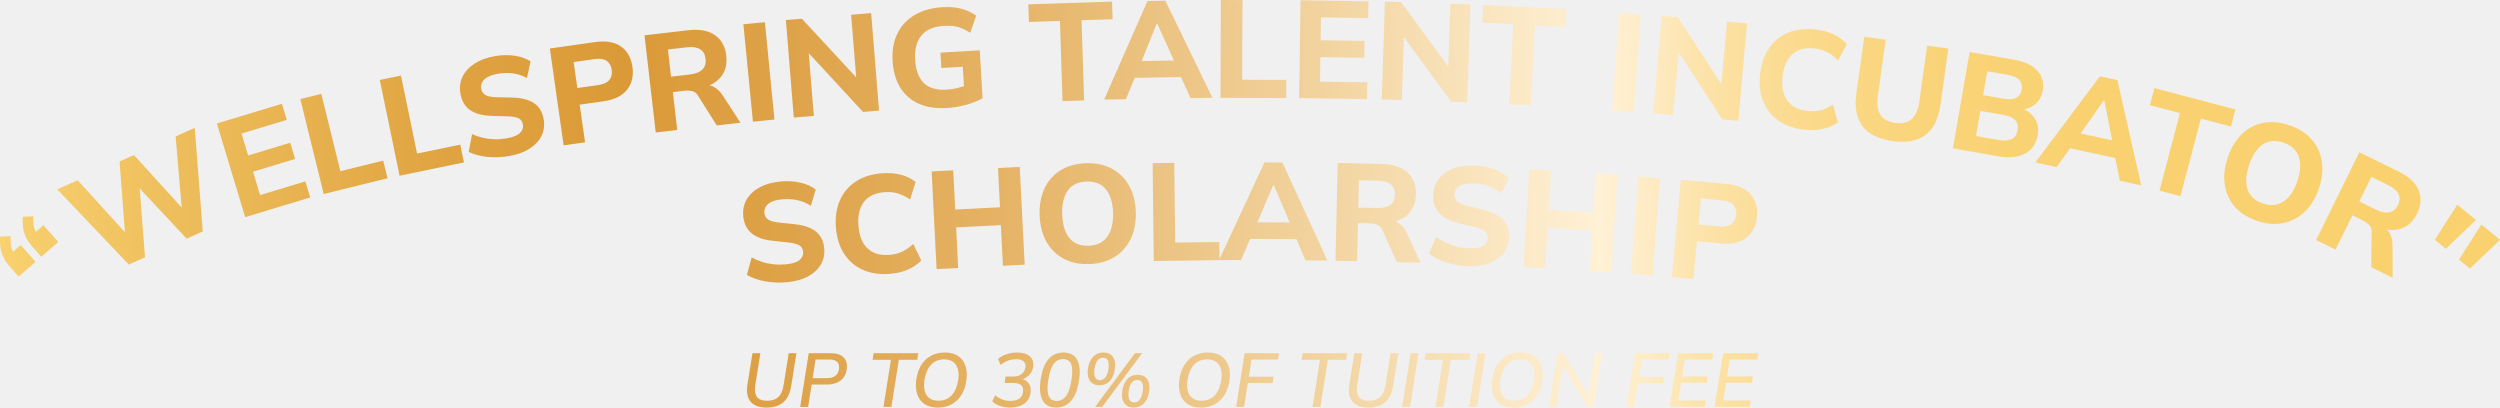
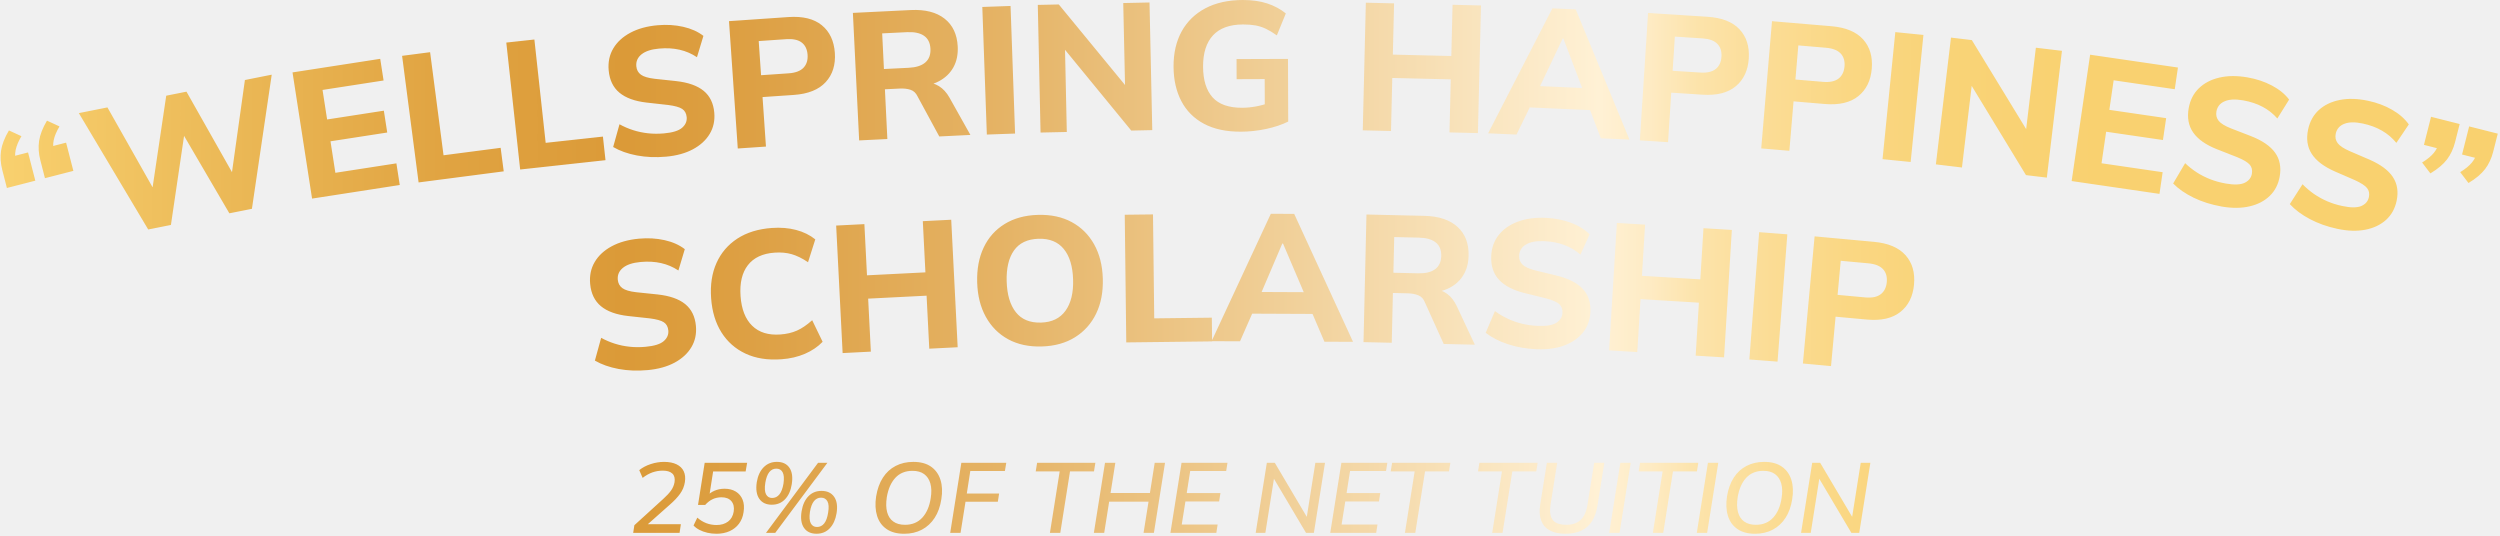
- <svg xmlns="http://www.w3.org/2000/svg" width="1055" height="172" viewBox="0 0 1055 172" fill="none">
-   <g clip-path="url(#clip0_530_531)">
-     <path d="M7.862 116.749L3.887 112.21C2.424 110.536 1.371 108.745 0.736 106.837C0.102 104.929 -0.127 102.596 0.059 99.843L4.506 99.682C4.38 101.61 4.497 103.225 4.853 104.519C5.209 105.817 5.852 106.993 6.774 108.047L3.809 107.769L8.784 103.406L14.992 110.497L7.862 116.749ZM17.416 108.374L13.441 103.835C11.973 102.161 10.925 100.37 10.29 98.462C9.656 96.554 9.427 94.221 9.613 91.464L14.06 91.303C13.934 93.23 14.051 94.846 14.407 96.139C14.763 97.437 15.406 98.613 16.333 99.668L13.368 99.389L18.342 95.026L24.551 102.118L17.421 108.369L17.416 108.374ZM54.354 111.629L24.161 79.912L32.764 76.066L55.32 100.873L53.023 101.903L50.448 68.155L56.539 65.431L79.095 90.239L76.959 91.195L74.121 57.569L82.187 53.963L85.562 97.681L78.778 100.717L57.568 78.062L58.797 77.51L61.197 108.574L54.359 111.634L54.354 111.629ZM103.465 91.634L91.517 52.118L118.964 43.806L121.018 50.59L101.914 56.373L104.709 65.622L122.466 60.244L124.534 67.081L106.777 72.459L109.762 82.323L128.865 76.539L130.918 83.323L103.47 91.634H103.465ZM136.609 81.888L126.724 41.801L135.585 39.609L143.632 72.245L161.701 67.784L163.54 75.231L136.609 81.883V81.888ZM168.617 74.168L160.268 33.733L169.207 31.884L176.006 64.807L194.231 61.039L195.782 68.55L168.617 74.168ZM215.002 65.827C211.735 66.393 208.608 66.52 205.624 66.203C202.639 65.885 200.025 65.192 197.781 64.114L199.215 56.613C200.674 57.272 202.19 57.784 203.756 58.145C205.321 58.506 206.94 58.711 208.613 58.76C210.286 58.809 212.003 58.677 213.773 58.374C216.543 57.896 218.436 57.13 219.465 56.081C220.489 55.031 220.889 53.85 220.664 52.542C220.459 51.352 219.903 50.502 219.006 50.005C218.109 49.507 216.582 49.204 214.427 49.107L207.384 48.902C203.522 48.78 200.508 47.955 198.342 46.427C196.177 44.9 194.831 42.596 194.294 39.522C193.841 36.906 194.143 34.519 195.192 32.352C196.245 30.19 197.933 28.35 200.269 26.837C202.6 25.324 205.458 24.275 208.842 23.689C211.725 23.192 214.485 23.128 217.124 23.504C219.762 23.88 222.02 24.675 223.893 25.895L222.376 32.933C220.581 31.937 218.655 31.288 216.607 30.991C214.553 30.693 212.339 30.751 209.954 31.161C207.457 31.596 205.619 32.367 204.448 33.484C203.273 34.602 202.819 35.925 203.088 37.467C203.288 38.623 203.853 39.482 204.785 40.053C205.716 40.624 207.233 40.947 209.345 41.015L216.265 41.181C220.206 41.293 223.254 42.089 225.41 43.577C227.57 45.066 228.906 47.311 229.423 50.312C229.862 52.85 229.56 55.183 228.526 57.301C227.487 59.424 225.819 61.225 223.522 62.713C221.225 64.202 218.387 65.236 215.002 65.822V65.827ZM237.856 61.347L232.033 20.473L251.092 17.755C255.686 17.101 259.334 17.716 262.026 19.595C264.718 21.479 266.337 24.353 266.888 28.218C267.435 32.045 266.679 35.261 264.625 37.857C262.572 40.459 259.246 42.084 254.652 42.743L244.63 44.172L246.893 60.058L237.856 61.347ZM243.63 37.154L252.496 35.891C254.662 35.583 256.203 34.87 257.13 33.753C258.056 32.635 258.393 31.205 258.144 29.468C257.895 27.73 257.173 26.462 255.979 25.666C254.779 24.87 253.101 24.627 250.941 24.934L242.074 26.198L243.635 37.154H243.63ZM276.72 55.91L271.98 14.895L290.586 12.743C295.199 12.211 298.891 12.894 301.661 14.793C304.431 16.691 306.046 19.6 306.499 23.519C306.797 26.081 306.48 28.345 305.548 30.322C304.617 32.298 303.154 33.899 301.154 35.134C299.155 36.369 296.682 37.154 293.736 37.496L294.287 36.135L296.672 35.861C298.34 35.671 299.871 35.944 301.276 36.686C302.676 37.428 303.905 38.604 304.953 40.21L312.474 51.781L302.476 52.938L294.614 40.463C294.019 39.395 293.205 38.731 292.176 38.477C291.147 38.223 289.991 38.17 288.713 38.316L283.948 38.867L285.796 54.865L276.725 55.915L276.72 55.91ZM283.192 32.347L291.156 31.425C293.522 31.152 295.268 30.459 296.394 29.346C297.521 28.233 297.979 26.725 297.755 24.827C297.535 22.928 296.75 21.571 295.399 20.766C294.048 19.961 292.19 19.692 289.83 19.966L281.866 20.888L283.187 32.347H283.192ZM317.736 51.347L313.707 10.254L322.793 9.361L326.822 50.454L317.736 51.347ZM334.981 49.609L331.64 8.458L338.405 7.906L363.053 34.519L361.478 34.646L359.171 6.218L367.627 5.529L370.968 46.681L364.204 47.233L339.614 20.615L341.131 20.493L343.438 48.921L334.981 49.609ZM399.528 45.568C394.817 45.846 390.803 45.212 387.487 43.67C384.17 42.128 381.6 39.814 379.781 36.735C377.957 33.655 376.923 29.99 376.669 25.744C376.411 21.381 377.074 17.545 378.659 14.246C380.244 10.947 382.658 8.321 385.906 6.369C389.155 4.417 393.115 3.304 397.787 3.026C400.786 2.85 403.449 3.075 405.77 3.699C408.092 4.324 410.155 5.29 411.95 6.593L409.443 13.841C408.145 13.016 406.931 12.377 405.809 11.913C404.688 11.449 403.537 11.147 402.357 11C401.176 10.854 399.825 10.825 398.309 10.918C394.022 11.171 390.871 12.518 388.847 14.968C386.823 17.413 385.941 20.839 386.199 25.246C386.458 29.614 387.662 32.865 389.823 35.007C391.978 37.15 395.221 38.092 399.547 37.838C400.986 37.755 402.459 37.53 403.961 37.164C405.463 36.803 406.941 36.305 408.389 35.671L406.96 39.278L406.307 28.17L397.25 28.702L396.87 22.211L413.461 21.235L414.651 41.464C412.647 42.601 410.306 43.528 407.633 44.255C404.961 44.978 402.259 45.422 399.533 45.583L399.528 45.568ZM448.395 42.674L447.298 8.843L434.193 9.268L433.95 1.835L469.279 0.688L469.522 8.121L456.418 8.546L457.515 42.377L448.39 42.674H448.395ZM465.952 42.025L484.231 0.429L491.781 0.303L511.655 41.269L502.408 41.42L497.243 30.024L500.852 32.484L476.336 32.889L479.92 30.312L475.136 41.874L465.948 42.025H465.952ZM488.138 9.971L480.886 28.014L479.267 25.812L497.697 25.51L496.39 27.755L488.367 9.966H488.133L488.138 9.971ZM515.049 41.288L515.2 0L524.33 0.034L524.208 33.65L542.819 33.719L542.789 41.391L515.049 41.288ZM548.218 41.391L548.837 0.107L577.509 0.537L577.401 7.623L557.445 7.325L557.298 16.989L575.851 17.267L575.743 24.412L557.191 24.134L557.035 34.441L576.992 34.739L576.884 41.825L548.213 41.396L548.218 41.391ZM583.093 41.947L584.439 0.683L591.223 0.903L612.696 30.141L611.116 30.088L612.048 1.581L620.529 1.859L619.183 43.123L612.399 42.904L590.984 13.67L592.505 13.719L591.574 42.225L583.093 41.947ZM636.871 43.987L638.608 10.181L625.518 9.507L625.898 2.079L661.198 3.895L660.817 11.322L647.728 10.649L645.991 44.456L636.871 43.987ZM680.311 46.583L683.305 5.403L692.411 6.066L689.416 47.247L680.311 46.583ZM697.605 47.799L701.267 6.672L708.032 7.277L727.827 37.677L726.252 37.535L728.783 9.126L737.235 9.878L733.572 51.005L726.808 50.4L707.071 20.005L708.588 20.141L706.056 48.55L697.605 47.799ZM761.41 54.739C757.031 54.241 753.368 52.943 750.427 50.839C747.486 48.736 745.35 46.008 744.024 42.655C742.697 39.302 742.278 35.471 742.766 31.166C743.253 26.862 744.521 23.231 746.565 20.283C748.608 17.33 751.3 15.163 754.636 13.773C757.972 12.382 761.834 11.938 766.214 12.435C769.043 12.757 771.579 13.445 773.812 14.505C776.046 15.564 777.894 16.945 779.353 18.638L775.69 25.471C774.066 23.87 772.481 22.689 770.94 21.923C769.399 21.157 767.619 20.664 765.6 20.434C761.761 20 758.694 20.8 756.402 22.835C754.109 24.875 752.724 28.009 752.242 32.235C751.764 36.466 752.407 39.839 754.187 42.357C755.963 44.875 758.772 46.354 762.605 46.788C764.619 47.018 766.468 46.93 768.141 46.535C769.813 46.134 771.623 45.339 773.564 44.143L775.602 51.625C773.807 52.913 771.701 53.836 769.282 54.382C766.863 54.934 764.239 55.046 761.41 54.724V54.739ZM798.675 59.526C792.686 58.682 788.434 56.564 785.917 53.172C783.401 49.78 782.557 45.149 783.386 39.273L786.736 15.495L795.778 16.774L792.418 40.61C791.955 43.894 792.306 46.491 793.476 48.389C794.647 50.288 796.739 51.454 799.753 51.879C802.689 52.294 805.001 51.752 806.688 50.254C808.376 48.755 809.453 46.364 809.917 43.079L813.277 19.243L822.202 20.503L818.851 44.28C818.022 50.156 815.92 54.373 812.545 56.935C809.171 59.497 804.547 60.361 798.675 59.531V59.526ZM824.114 62.606L831.19 21.928L849.928 25.193C854.385 25.969 857.662 27.511 859.755 29.819C861.847 32.128 862.613 34.914 862.042 38.184C861.623 40.605 860.54 42.538 858.804 43.982C857.068 45.427 854.902 46.212 852.303 46.359L852.464 45.437C855.297 46.447 857.365 47.945 858.662 49.936C859.96 51.928 860.369 54.285 859.896 57.018C859.267 60.634 857.497 63.226 854.59 64.802C851.683 66.374 847.982 66.769 843.485 65.988L824.114 62.611V62.606ZM833.868 57.408L843.553 59.097C845.782 59.487 847.567 59.36 848.903 58.721C850.24 58.082 851.074 56.842 851.396 54.992C851.722 53.108 851.361 51.649 850.318 50.615C849.269 49.58 847.63 48.867 845.402 48.482L835.716 46.793L833.868 57.408ZM836.867 40.156L845.402 41.645C847.747 42.054 849.547 41.932 850.81 41.278C852.073 40.629 852.849 39.453 853.146 37.76C853.434 36.105 853.093 34.758 852.127 33.719C851.157 32.679 849.503 31.952 847.157 31.547L838.623 30.058L836.867 40.156ZM858.911 68.555L886.154 32.201L893.533 33.797L903.589 78.208L894.552 76.256L892.109 63.987L895.069 67.203L871.099 62.025L875.176 60.331L867.894 70.502L858.911 68.56V68.555ZM887.788 42.381L876.629 58.301L875.556 55.793L893.577 59.687L891.792 61.576L888.022 42.425L887.792 42.377L887.788 42.381ZM911.334 80.444L919.937 47.706L907.257 44.373L909.149 37.179L943.337 46.173L941.444 53.367L928.764 50.034L920.161 82.772L911.334 80.448V80.444ZM940.093 66.515C941.464 62.445 943.424 59.16 945.98 56.666C948.531 54.168 951.53 52.577 954.973 51.883C958.416 51.191 962.118 51.513 966.073 52.85C970.028 54.187 973.169 56.173 975.49 58.809C977.812 61.449 979.251 64.538 979.807 68.087C980.363 71.635 979.958 75.422 978.597 79.453C977.212 83.557 975.227 86.856 972.637 89.341C970.048 91.825 967.029 93.425 963.581 94.133C960.128 94.846 956.426 94.528 952.471 93.196C948.516 91.859 945.39 89.868 943.093 87.218C940.796 84.568 939.381 81.464 938.85 77.906C938.318 74.348 938.733 70.551 940.093 66.52V66.515ZM949.13 69.57C947.77 73.601 947.545 77.042 948.462 79.882C949.379 82.723 951.535 84.719 954.934 85.871C958.26 86.993 961.177 86.71 963.683 85.022C966.185 83.333 968.121 80.473 969.477 76.442C970.848 72.371 971.052 68.931 970.087 66.11C969.121 63.294 966.956 61.312 963.596 60.18C960.191 59.033 957.275 59.292 954.836 60.961C952.398 62.63 950.496 65.5 949.125 69.57H949.13ZM977.422 101.263L995.671 64.236L1012.47 72.528C1016.63 74.582 1019.36 77.159 1020.66 80.263C1021.96 83.362 1021.74 86.681 1020 90.219C1018.86 92.528 1017.36 94.265 1015.51 95.417C1013.66 96.573 1011.56 97.125 1009.21 97.076C1006.86 97.027 1004.36 96.349 1001.7 95.036L1002.9 94.192L1005.05 95.256C1006.55 95.998 1007.69 97.061 1008.47 98.448C1009.24 99.834 1009.63 101.483 1009.65 103.406L1009.7 117.208L1000.67 112.752L1000.83 98.003C1000.9 96.783 1000.58 95.783 999.856 95.012C999.129 94.241 998.188 93.567 997.032 92.996L992.726 90.873L985.605 105.319L977.417 101.278L977.422 101.263ZM995.628 84.978L1002.82 88.526C1004.95 89.58 1006.79 89.946 1008.35 89.624C1009.9 89.302 1011.1 88.282 1011.94 86.564C1012.78 84.851 1012.86 83.284 1012.17 81.874C1011.47 80.463 1010.05 79.228 1007.92 78.179L1000.73 74.631L995.628 84.978ZM1027.52 101.2L1036.96 86.378L1044.83 92.845L1032.13 104.992L1027.51 101.2H1027.52ZM1037.69 109.565L1047.13 94.743L1055 101.21L1042.3 113.357L1037.69 109.565H1037.69ZM332.221 119.077C328.919 119.384 325.793 119.262 322.842 118.711C319.892 118.159 317.341 117.261 315.185 116.007L317.209 108.643C318.614 109.414 320.082 110.043 321.613 110.531C323.144 111.019 324.744 111.351 326.407 111.527C328.07 111.708 329.792 111.712 331.582 111.546C334.381 111.288 336.332 110.678 337.434 109.711C338.541 108.745 339.034 107.603 338.912 106.281C338.8 105.075 338.317 104.187 337.463 103.621C336.61 103.055 335.108 102.635 332.967 102.362L325.958 101.6C322.115 101.171 319.179 100.112 317.141 98.418C315.102 96.725 313.942 94.323 313.654 91.215C313.41 88.57 313.898 86.212 315.117 84.138C316.336 82.064 318.165 80.366 320.613 79.043C323.057 77.72 325.988 76.9 329.407 76.583C332.318 76.315 335.078 76.471 337.678 77.052C340.277 77.633 342.462 78.609 344.237 79.975L342.17 86.871C340.458 85.734 338.59 84.939 336.571 84.48C334.552 84.021 332.333 83.899 329.928 84.124C327.402 84.358 325.51 84.982 324.256 86.002C322.998 87.022 322.442 88.306 322.584 89.863C322.691 91.029 323.188 91.937 324.066 92.576C324.949 93.221 326.436 93.66 328.538 93.899L335.42 94.616C339.336 95.041 342.316 96.076 344.35 97.73C346.383 99.385 347.539 101.727 347.822 104.763C348.061 107.33 347.578 109.628 346.374 111.659C345.169 113.694 343.364 115.358 340.96 116.661C338.551 117.964 335.639 118.769 332.221 119.087V119.077ZM375.401 115.578C371.002 115.895 367.169 115.29 363.887 113.762C360.609 112.235 358.01 109.946 356.089 106.895C354.167 103.845 353.055 100.156 352.743 95.832C352.431 91.507 353.011 87.711 354.479 84.436C355.947 81.161 358.195 78.535 361.219 76.554C364.248 74.577 367.959 73.43 372.353 73.113C375.192 72.908 377.811 73.123 380.2 73.753C382.595 74.382 384.658 75.402 386.404 76.803L384.058 84.192C382.166 82.918 380.395 82.049 378.737 81.581C377.079 81.112 375.24 80.951 373.217 81.098C369.364 81.376 366.496 82.723 364.618 85.148C362.741 87.574 361.951 90.907 362.253 95.153C362.555 99.399 363.814 102.596 366.018 104.748C368.227 106.9 371.256 107.837 375.109 107.559C377.133 107.413 378.932 106.993 380.503 106.29C382.073 105.587 383.707 104.475 385.399 102.942L388.774 109.921C387.248 111.517 385.341 112.81 383.068 113.796C380.79 114.782 378.23 115.378 375.392 115.578H375.401ZM395.241 113.572L393.154 72.337L402.274 71.874L403.112 88.428L421.991 87.471L421.152 70.917L430.331 70.454L432.418 111.688L423.24 112.152L422.372 95.012L403.493 95.968L404.361 113.108L395.241 113.572ZM438.719 90.732C438.593 86.437 439.29 82.679 440.816 79.448C442.338 76.217 444.596 73.684 447.591 71.835C450.585 69.985 454.16 69.004 458.335 68.882C462.509 68.76 466.143 69.531 469.235 71.195C472.327 72.859 474.751 75.261 476.501 78.394C478.252 81.527 479.189 85.217 479.315 89.472C479.442 93.806 478.725 97.584 477.16 100.814C475.594 104.045 473.322 106.593 470.332 108.457C467.342 110.321 463.763 111.317 459.588 111.439C455.413 111.561 451.79 110.78 448.717 109.096C445.64 107.408 443.24 104.992 441.504 101.839C439.773 98.687 438.841 94.987 438.719 90.732ZM448.254 90.448C448.381 94.704 449.366 98.003 451.209 100.351C453.053 102.698 455.769 103.821 459.359 103.713C462.87 103.611 465.504 102.332 467.264 99.877C469.025 97.423 469.844 94.07 469.717 89.814C469.591 85.524 468.586 82.22 466.704 79.912C464.821 77.603 462.104 76.505 458.554 76.608C454.965 76.715 452.321 77.974 450.614 80.385C448.907 82.801 448.122 86.154 448.249 90.444L448.254 90.448ZM486.894 110.126L486.402 68.843L495.531 68.736L495.931 102.352L514.542 102.127L514.635 109.799L486.894 110.131V110.126ZM514.464 109.731L533.611 68.526L541.161 68.56L560.171 109.936L550.924 109.897L546.003 98.394L549.564 100.927L525.042 100.819L528.68 98.316L523.652 109.77L514.464 109.731ZM537.313 78.15L529.685 96.037L528.115 93.801L546.55 93.884L545.194 96.105L537.547 78.15H537.313ZM563.556 110.043L564.512 68.765L583.234 69.199C587.877 69.307 591.437 70.493 593.925 72.757C596.407 75.022 597.607 78.126 597.514 82.069C597.456 84.646 596.826 86.847 595.636 88.672C594.442 90.502 592.769 91.883 590.623 92.83C588.472 93.777 585.917 94.216 582.951 94.148L583.683 92.874L586.082 92.928C587.76 92.967 589.243 93.45 590.525 94.377C591.813 95.305 592.862 96.637 593.681 98.374L599.538 110.868L589.477 110.634L583.405 97.193C582.961 96.051 582.249 95.285 581.264 94.89C580.279 94.494 579.143 94.284 577.855 94.255L573.056 94.143L572.685 110.243L563.561 110.034L563.556 110.043ZM573.207 87.594L581.225 87.779C583.605 87.833 585.429 87.388 586.702 86.442C587.97 85.495 588.628 84.065 588.672 82.152C588.716 80.239 588.126 78.789 586.902 77.803C585.678 76.817 583.873 76.3 581.493 76.242L573.475 76.056L573.207 87.589V87.594ZM619.509 112.332C616.198 112.196 613.116 111.659 610.263 110.722C607.41 109.785 605 108.55 603.035 107.022L606.02 99.995C607.307 100.946 608.678 101.766 610.136 102.449C611.589 103.133 613.13 103.679 614.754 104.075C616.378 104.475 618.085 104.709 619.88 104.782C622.689 104.899 624.703 104.553 625.927 103.743C627.152 102.933 627.79 101.864 627.844 100.541C627.893 99.331 627.532 98.389 626.761 97.71C625.991 97.032 624.562 96.417 622.475 95.866L615.632 94.177C611.882 93.24 609.112 91.8 607.317 89.848C605.522 87.896 604.688 85.363 604.82 82.245C604.927 79.594 605.727 77.32 607.21 75.427C608.692 73.533 610.736 72.093 613.33 71.108C615.93 70.122 618.944 69.697 622.372 69.839C625.298 69.961 628.005 70.483 630.507 71.405C633.009 72.328 635.043 73.587 636.618 75.173L633.653 81.732C632.107 80.38 630.361 79.341 628.42 78.614C626.479 77.886 624.299 77.476 621.88 77.379C619.344 77.276 617.388 77.642 616.008 78.487C614.627 79.331 613.901 80.531 613.837 82.088C613.789 83.26 614.159 84.221 614.949 84.978C615.739 85.734 617.159 86.368 619.207 86.881L625.932 88.506C629.761 89.443 632.57 90.868 634.365 92.781C636.159 94.694 636.998 97.169 636.871 100.209C636.764 102.786 635.979 104.997 634.521 106.852C633.058 108.706 631.048 110.117 628.488 111.088C625.927 112.059 622.933 112.469 619.504 112.327L619.509 112.332ZM642.909 112.693L645.421 71.483L654.536 72.04L653.526 88.584L672.395 89.736L673.405 73.191L682.574 73.753L680.062 114.963L670.893 114.401L671.937 97.276L653.068 96.124L652.024 113.25L642.914 112.693H642.909ZM688.231 115.636L691.396 74.47L700.501 75.173L697.336 116.339L688.231 115.636ZM705.535 116.944L709.319 75.832L728.491 77.598C733.114 78.023 736.518 79.468 738.703 81.922C740.888 84.377 741.8 87.549 741.444 91.439C741.088 95.29 739.615 98.238 737.016 100.292C734.416 102.347 730.807 103.162 726.184 102.732L716.103 101.805L714.63 117.784L705.539 116.944H705.535ZM716.747 94.748L725.662 95.568C727.837 95.768 729.505 95.431 730.661 94.558C731.817 93.684 732.48 92.371 732.641 90.624C732.802 88.877 732.392 87.476 731.412 86.422C730.432 85.373 728.851 84.743 726.676 84.543L717.761 83.723L716.747 94.743V94.748ZM323.515 172C321.525 172 319.862 171.654 318.536 170.956C317.209 170.258 316.273 169.204 315.727 167.788C315.18 166.373 315.068 164.616 315.39 162.517L317.541 149.047H320.882L318.731 162.547C318.389 164.733 318.609 166.373 319.389 167.466C320.169 168.559 321.652 169.106 323.837 169.106C325.763 169.106 327.295 168.593 328.431 167.564C329.567 166.534 330.314 164.855 330.679 162.517L332.83 149.047H336.107L333.923 162.708C333.601 164.831 333.001 166.578 332.123 167.949C331.245 169.321 330.089 170.341 328.655 171.004C327.222 171.668 325.505 172 323.515 172ZM337.683 171.712L341.282 149.047H350.568C353.094 149.047 354.938 149.677 356.093 150.926C357.249 152.176 357.644 153.889 357.283 156.056C357.088 157.364 356.635 158.476 355.918 159.399C355.201 160.321 354.265 161.029 353.109 161.522C351.953 162.015 350.582 162.264 348.997 162.264H342.54L341.028 171.717H337.688L337.683 171.712ZM342.95 159.594H348.827C350.368 159.594 351.572 159.277 352.441 158.647C353.309 158.018 353.84 157.076 354.03 155.836C354.245 154.484 354.016 153.464 353.338 152.766C352.665 152.068 351.568 151.722 350.046 151.722H344.169L342.95 159.599V159.594ZM372.826 171.712L375.977 151.844H368.232L368.681 149.047H387.506L387.057 151.844H379.318L376.167 171.712H372.826ZM386.701 159.916C387.087 157.539 387.813 155.519 388.886 153.855C389.959 152.195 391.335 150.931 393.012 150.063C394.695 149.194 396.592 148.76 398.713 148.76C401.049 148.76 402.947 149.267 404.415 150.287C405.883 151.307 406.902 152.727 407.482 154.548C408.063 156.368 408.155 158.457 407.77 160.814C407.404 163.196 406.682 165.211 405.6 166.876C404.517 168.535 403.142 169.809 401.474 170.687C399.801 171.566 397.899 172.005 395.758 172.005C393.446 172.005 391.549 171.497 390.071 170.477C388.594 169.462 387.569 168.042 387.004 166.217C386.438 164.396 386.336 162.293 386.697 159.916H386.701ZM390.14 160.238C389.862 162.103 389.901 163.694 390.252 165.011C390.603 166.329 391.271 167.344 392.242 168.047C393.212 168.75 394.475 169.106 396.016 169.106C398.328 169.106 400.191 168.34 401.605 166.807C403.02 165.275 403.927 163.171 404.337 160.492C404.639 158.647 404.6 157.071 404.224 155.753C403.849 154.435 403.181 153.42 402.215 152.718C401.249 152.01 400.001 151.658 398.455 151.658C396.143 151.658 394.29 152.415 392.9 153.923C391.505 155.436 390.588 157.539 390.135 160.238H390.14ZM426.278 172C424.737 172 423.293 171.771 421.957 171.307C420.616 170.848 419.543 170.189 418.729 169.33L420.011 166.793C420.909 167.608 421.889 168.208 422.952 168.593C424.015 168.979 425.152 169.174 426.371 169.174C427.892 169.174 429.112 168.881 430.033 168.291C430.955 167.7 431.511 166.754 431.706 165.446C432.092 162.874 430.702 161.59 427.532 161.59H423.932L424.352 158.891H427.595C428.965 158.891 430.116 158.564 431.048 157.91C431.979 157.256 432.53 156.329 432.701 155.128C432.896 153.991 432.652 153.118 431.979 152.508C431.306 151.898 430.272 151.59 428.878 151.59C427.634 151.59 426.478 151.785 425.41 152.171C424.337 152.556 423.289 153.167 422.26 154.001L421.167 151.463C422.216 150.585 423.454 149.916 424.878 149.453C426.303 148.994 427.766 148.76 429.263 148.76C431.662 148.76 433.457 149.306 434.642 150.399C435.832 151.493 436.276 153.015 435.974 154.963C435.783 156.227 435.218 157.339 434.286 158.306C433.355 159.272 432.184 159.926 430.77 160.268L430.804 159.882C432.301 160.141 433.423 160.799 434.159 161.859C434.896 162.918 435.14 164.255 434.881 165.86C434.559 167.876 433.633 169.404 432.101 170.443C430.57 171.483 428.629 172 426.268 172H426.278ZM445.742 172C442.957 172 441.021 170.951 439.929 168.847C438.836 166.749 438.588 163.767 439.188 159.911C439.807 156.075 440.929 153.259 442.543 151.458C444.157 149.658 446.23 148.76 448.761 148.76C451.502 148.76 453.433 149.78 454.56 151.815C455.686 153.85 455.935 156.832 455.316 160.751C454.716 164.567 453.584 167.393 451.926 169.238C450.268 171.082 448.205 172 445.742 172ZM445.937 169.204C447.522 169.204 448.829 168.52 449.858 167.149C450.887 165.777 451.648 163.537 452.141 160.429C452.463 158.306 452.546 156.593 452.399 155.285C452.248 153.977 451.853 153.025 451.209 152.425C450.566 151.824 449.688 151.527 448.576 151.527C446.971 151.527 445.664 152.2 444.655 153.552C443.645 154.904 442.899 157.12 442.406 160.204C442.065 162.303 441.972 164.021 442.133 165.348C442.294 166.675 442.694 167.652 443.338 168.271C443.982 168.891 444.85 169.204 445.937 169.204ZM464.021 162.615C462.202 162.615 460.846 161.976 459.959 160.702C459.071 159.428 458.798 157.642 459.139 155.348C459.481 153.269 460.227 151.654 461.373 150.492C462.519 149.335 463.938 148.755 465.631 148.755C467.474 148.755 468.825 149.384 469.693 150.653C470.561 151.922 470.81 153.698 470.449 155.987C470.127 158.042 469.405 159.662 468.279 160.843C467.157 162.024 465.738 162.61 464.021 162.61V162.615ZM464.119 160.429C465.06 160.429 465.84 160.043 466.465 159.272C467.084 158.501 467.523 157.334 467.781 155.768C468.015 154.118 467.928 152.903 467.508 152.117C467.089 151.336 466.411 150.946 465.47 150.946C464.528 150.946 463.787 151.322 463.187 152.068C462.587 152.82 462.158 153.977 461.905 155.538C461.646 157.188 461.724 158.418 462.129 159.218C462.534 160.023 463.202 160.424 464.119 160.424V160.429ZM465.114 171.712H462.129L478.959 149.047H481.978L465.114 171.712ZM478.477 172C476.633 172 475.272 171.361 474.395 170.087C473.517 168.813 473.258 167.027 473.624 164.733C473.965 162.654 474.702 161.034 475.823 159.877C476.95 158.72 478.355 158.14 480.047 158.14C481.89 158.14 483.256 158.779 484.144 160.053C485.031 161.327 485.295 163.103 484.929 165.372C484.587 167.432 483.851 169.047 482.729 170.228C481.603 171.409 480.188 171.995 478.472 171.995L478.477 172ZM478.608 169.818C479.549 169.818 480.325 169.433 480.939 168.662C481.549 167.891 481.973 166.724 482.207 165.158C482.485 163.528 482.412 162.317 481.983 161.527C481.554 160.736 480.871 160.336 479.925 160.336C478.979 160.336 478.238 160.712 477.628 161.463C477.018 162.215 476.584 163.371 476.326 164.933C476.092 166.602 476.18 167.837 476.599 168.628C477.018 169.418 477.686 169.818 478.608 169.818ZM497.721 159.916C498.106 157.539 498.833 155.519 499.906 153.855C500.979 152.195 502.354 150.931 504.032 150.063C505.715 149.194 507.612 148.76 509.733 148.76C512.069 148.76 513.966 149.267 515.434 150.287C516.902 151.307 517.922 152.727 518.502 154.548C519.082 156.368 519.175 158.457 518.79 160.814C518.424 163.196 517.702 165.211 516.62 166.876C515.537 168.535 514.161 169.809 512.494 170.687C510.826 171.566 508.919 172.005 506.778 172.005C504.466 172.005 502.569 171.497 501.091 170.477C499.613 169.462 498.589 168.042 498.024 166.217C497.458 164.396 497.355 162.293 497.716 159.916H497.721ZM501.155 160.238C500.877 162.103 500.916 163.694 501.267 165.011C501.618 166.329 502.281 167.344 503.257 168.047C504.232 168.755 505.49 169.106 507.031 169.106C509.343 169.106 511.206 168.34 512.62 166.807C514.035 165.275 514.942 163.171 515.352 160.492C515.649 158.647 515.615 157.071 515.239 155.753C514.864 154.435 514.196 153.42 513.23 152.718C512.264 152.01 511.016 151.658 509.47 151.658C507.158 151.658 505.305 152.415 503.915 153.923C502.52 155.436 501.603 157.539 501.15 160.238H501.155ZM521.653 171.712L525.252 149.047H539.771L539.322 151.717H528.144L527.017 158.984H537.459L537.039 161.654H526.598L524.993 171.717H521.653V171.712ZM553.87 171.712L557.021 151.844H549.281L549.729 149.047H568.555L568.106 151.844H560.366L557.216 171.712H553.875H553.87ZM577.514 172C575.524 172 573.861 171.654 572.534 170.956C571.208 170.258 570.271 169.204 569.725 167.788C569.179 166.373 569.067 164.616 569.389 162.517L571.539 149.047H574.88L572.729 162.547C572.388 164.733 572.607 166.373 573.388 167.466C574.168 168.559 575.651 169.106 577.835 169.106C579.762 169.106 581.293 168.593 582.43 167.564C583.566 166.534 584.312 164.855 584.678 162.517L586.829 149.047H590.106L587.921 162.708C587.599 164.831 586.999 166.578 586.122 167.949C585.244 169.321 584.088 170.341 582.654 171.004C581.22 171.668 579.503 172 577.514 172ZM591.681 171.712L595.28 149.047H598.621L595.022 171.712H591.681ZM605.781 171.712L608.931 151.844H601.191L601.64 149.047H620.465L620.017 151.844H612.272L609.126 171.712H605.786H605.781ZM619.978 171.712L623.577 149.047H626.917L623.318 171.712H619.978ZM629.746 159.916C630.131 157.539 630.858 155.519 631.931 153.855C633.004 152.195 634.379 150.931 636.057 150.063C637.735 149.194 639.637 148.76 641.758 148.76C644.094 148.76 645.991 149.267 647.459 150.287C648.927 151.307 649.947 152.727 650.527 154.548C651.107 156.368 651.2 158.457 650.815 160.814C650.449 163.196 649.727 165.211 648.644 166.876C647.562 168.535 646.187 169.809 644.519 170.687C642.851 171.566 640.944 172.005 638.803 172.005C636.491 172.005 634.594 171.497 633.116 170.477C631.638 169.462 630.614 168.042 630.049 166.217C629.483 164.396 629.38 162.293 629.741 159.916H629.746ZM633.18 160.238C632.902 162.103 632.941 163.694 633.292 165.011C633.643 166.329 634.306 167.344 635.281 168.047C636.257 168.755 637.515 169.106 639.056 169.106C641.368 169.106 643.231 168.34 644.645 166.807C646.06 165.275 646.967 163.171 647.376 160.492C647.674 158.647 647.64 157.071 647.264 155.753C646.889 154.435 646.221 153.42 645.255 152.718C644.289 152.01 643.041 151.658 641.495 151.658C639.183 151.658 637.33 152.415 635.935 153.923C634.54 155.431 633.623 157.539 633.175 160.238H633.18ZM653.677 171.712L657.277 149.047H659.847L670.737 167.466L670.064 167.305L672.956 149.047H676.073L672.473 171.712H669.937L659.018 153.293L659.691 153.454L656.799 171.712H653.682H653.677ZM686.344 171.712L689.943 149.047H704.462L704.013 151.717H692.835L691.708 158.984H702.15L701.73 161.654H691.289L689.684 171.717H686.344V171.712ZM704.559 171.712L708.158 149.047H722.999L722.58 151.717H710.953L709.831 158.852H720.721L720.302 161.551H709.412L708.222 169.008H719.819L719.4 171.707H704.559V171.712ZM723.545 171.712L727.144 149.047H741.985L741.566 151.717H729.939L728.812 158.852H739.703L739.283 161.551H728.393L727.203 169.008H738.8L738.381 171.707H723.54L723.545 171.712Z" fill="url(#paint0_linear_530_531)" />
-   </g>
+ <svg xmlns="http://www.w3.org/2000/svg" width="878" height="188" viewBox="0 0 878 188" fill="none">
+   <path d="M2.419 66.014L0.792 59.67C0.193 57.327 0.05 55.08 0.368 52.917C0.686 50.755 1.608 48.386 3.135 45.805L7.529 47.829C6.459 49.637 5.785 51.253 5.494 52.684C5.202 54.115 5.25 55.573 5.632 57.052L2.891 55.324L9.851 53.538L12.4 63.454L2.419 66.02V66.014ZM15.787 62.58L14.155 56.235C13.556 53.893 13.413 51.645 13.731 49.483C14.049 47.32 14.971 44.951 16.498 42.37L20.892 44.395C19.821 46.202 19.143 47.819 18.857 49.25C18.57 50.681 18.613 52.138 18.994 53.612L16.254 51.884L23.214 50.098L25.763 60.014L15.782 62.58H15.787ZM52.049 80.595L27.687 39.725L37.732 37.722L55.659 69.428L52.977 69.963L58.378 33.609L65.491 32.194L83.418 63.9L80.921 64.398L86.01 28.102L95.429 26.226L88.475 73.334L80.55 74.913L63.53 45.815L64.966 45.529L60.026 79.005L52.044 80.595H52.049ZM109.598 69.74L102.733 25.431L133.535 20.66L134.712 28.266L113.276 31.584L114.882 41.957L134.807 38.872L135.995 46.541L116.07 49.626L117.782 60.688L139.217 57.37L140.394 64.975L109.592 69.746L109.598 69.74ZM147.009 64.074L141.216 19.611L151.054 18.328L155.771 54.529L175.829 51.916L176.905 60.179L147.009 64.074ZM182.682 59.527L177.811 14.952L187.676 13.876L191.64 50.167L211.746 47.972L212.652 56.257L182.682 59.532V59.527ZM233.844 55.027C230.255 55.345 226.858 55.202 223.651 54.592C220.444 53.983 217.677 52.997 215.339 51.63L217.566 43.642C219.087 44.485 220.682 45.174 222.347 45.704C224.011 46.239 225.75 46.605 227.552 46.806C229.36 47.008 231.231 47.018 233.176 46.849C236.219 46.578 238.339 45.921 239.547 44.877C240.751 43.833 241.291 42.593 241.164 41.156C241.047 39.847 240.523 38.883 239.595 38.262C238.667 37.642 237.04 37.181 234.713 36.879L227.102 36.026C222.93 35.549 219.739 34.383 217.529 32.538C215.318 30.694 214.067 28.081 213.765 24.699C213.511 21.826 214.046 19.267 215.377 17.019C216.707 14.772 218.705 12.933 221.366 11.507C224.027 10.076 227.218 9.196 230.934 8.867C234.104 8.587 237.098 8.767 239.924 9.408C242.749 10.049 245.124 11.115 247.042 12.604L244.774 20.088C242.918 18.848 240.894 17.979 238.699 17.47C236.505 16.961 234.098 16.828 231.48 17.062C228.734 17.305 226.677 17.979 225.305 19.081C223.937 20.183 223.322 21.577 223.476 23.268C223.587 24.535 224.123 25.521 225.082 26.22C226.036 26.925 227.658 27.408 229.937 27.673L237.416 28.473C241.673 28.945 244.901 30.084 247.106 31.886C249.311 33.694 250.557 36.238 250.853 39.534C251.103 42.322 250.567 44.819 249.253 47.018C247.938 49.223 245.972 51.025 243.348 52.43C240.729 53.834 237.56 54.704 233.844 55.032V55.027ZM259.107 52.16L256.027 7.426L276.906 5.989C281.942 5.645 285.843 6.599 288.61 8.852C291.377 11.104 292.909 14.348 293.2 18.577C293.486 22.765 292.416 26.183 289.983 28.839C287.55 31.494 283.818 32.994 278.782 33.339L267.805 34.091L269.003 51.476L259.101 52.154L259.107 52.16ZM267.28 26.416L276.991 25.749C279.36 25.584 281.088 24.938 282.18 23.798C283.272 22.659 283.749 21.137 283.622 19.235C283.489 17.332 282.805 15.901 281.576 14.947C280.341 13.993 278.539 13.595 276.169 13.754L266.459 14.422L267.285 26.416H267.28ZM301.734 49.313L299.534 4.527L319.862 3.53C324.903 3.281 328.857 4.288 331.73 6.546C334.603 8.804 336.14 12.069 336.352 16.346C336.49 19.139 335.981 21.577 334.831 23.65C333.681 25.722 331.979 27.355 329.721 28.547C327.463 29.74 324.728 30.418 321.511 30.572L322.205 29.135L324.808 29.008C326.631 28.918 328.274 29.326 329.737 30.233C331.205 31.139 332.451 32.496 333.474 34.314L340.805 47.389L329.875 47.925L322.242 33.847C321.675 32.644 320.837 31.87 319.74 31.52C318.638 31.171 317.392 31.033 315.993 31.102L310.782 31.356L311.641 48.826L301.729 49.313H301.734ZM310.438 24.238L319.141 23.809C321.723 23.681 323.668 23.056 324.972 21.933C326.276 20.809 326.875 19.208 326.774 17.131C326.673 15.058 325.915 13.532 324.511 12.562C323.106 11.592 321.108 11.168 318.526 11.295L309.823 11.724L310.438 24.238ZM346.577 47.257L344.987 2.444L354.904 2.094L356.495 46.907L346.577 47.257ZM365.442 46.552L364.472 1.723L371.85 1.564L396.875 32.003L395.157 32.04L394.484 1.071L403.707 0.869L404.677 45.699L397.299 45.858L372.338 15.418L373.992 15.381L374.66 46.35L365.437 46.552H365.442ZM435.77 46.245C430.639 46.266 426.319 45.338 422.816 43.462C419.312 41.591 416.662 38.925 414.865 35.474C413.073 32.024 412.167 27.991 412.151 23.369C412.135 18.62 413.084 14.502 415.003 11.019C416.922 7.537 419.699 4.834 423.335 2.91C426.977 0.991 431.339 0.021 436.428 0C439.693 -0.01 442.566 0.392 445.052 1.209C447.538 2.025 449.711 3.196 451.582 4.717L448.428 12.424C447.066 11.454 445.794 10.685 444.601 10.118C443.409 9.551 442.179 9.154 440.907 8.926C439.635 8.698 438.172 8.587 436.518 8.592C431.853 8.608 428.35 9.885 426.007 12.413C423.664 14.947 422.498 18.609 422.519 23.395C422.535 28.144 423.653 31.743 425.864 34.197C428.079 36.651 431.54 37.865 436.242 37.849C437.811 37.844 439.423 37.69 441.076 37.388C442.73 37.086 444.357 36.635 445.969 36.036L444.204 39.858L444.161 27.773L434.302 27.81L434.276 20.75L452.34 20.687L452.42 42.693C450.177 43.806 447.58 44.67 444.638 45.296C441.691 45.921 438.739 46.239 435.77 46.25V46.245ZM478.605 45.773L479.681 0.944L489.598 1.182L489.169 19.176L509.709 19.669L510.138 1.675L520.119 1.914L519.043 46.743L509.062 46.504L509.507 27.874L488.967 27.381L488.522 46.011L478.605 45.773ZM522.631 46.817L545.207 2.937L553.401 3.302L572.256 49.022L562.216 48.577L557.366 35.883L561.119 38.787L534.494 37.605L538.554 35.045L532.602 47.257L522.626 46.817H522.631ZM548.811 13.537L539.752 32.618L538.146 30.127L558.161 31.017L556.592 33.365L549.066 13.547L548.811 13.537ZM575.918 49.292L578.802 4.548L599.686 5.894C604.722 6.217 608.464 7.68 610.908 10.283C613.351 12.885 614.438 16.298 614.168 20.533C613.897 24.72 612.381 27.969 609.62 30.28C606.858 32.591 602.957 33.577 597.921 33.254L586.938 32.544L585.815 49.933L575.913 49.297L575.918 49.292ZM587.437 24.858L597.147 25.484C599.517 25.637 601.319 25.224 602.549 24.238C603.778 23.258 604.457 21.811 604.579 19.908C604.701 18.005 604.213 16.494 603.116 15.381C602.019 14.268 600.285 13.638 597.916 13.484L588.205 12.858L587.431 24.853L587.437 24.858ZM618.541 52.122L622.325 7.442L643.178 9.207C648.203 9.631 651.919 11.173 654.309 13.818C656.7 16.468 657.717 19.908 657.362 24.132C657.007 28.314 655.427 31.531 652.618 33.784C649.809 36.036 645.892 36.948 640.861 36.524L629.895 35.596L628.421 52.96L618.535 52.122H618.541ZM630.552 27.927L640.247 28.748C642.611 28.95 644.423 28.568 645.674 27.614C646.925 26.655 647.63 25.229 647.795 23.326C647.954 21.424 647.498 19.908 646.427 18.773C645.351 17.639 643.634 16.971 641.264 16.77L631.569 15.948L630.552 27.927ZM661.147 55.896L665.631 11.279L675.506 12.27L671.022 56.887L661.147 55.896ZM679.879 57.725L685.185 13.203L692.511 14.078L713.035 47.718L711.328 47.517L714.996 16.759L724.155 17.851L718.849 62.378L711.524 61.504L691.063 27.869L692.707 28.065L689.039 58.822L679.879 57.73V57.725ZM727.563 63.581L734.051 19.213L764.89 23.719L763.777 31.335L742.315 28.197L740.799 38.58L760.751 41.495L759.627 49.175L739.675 46.26L738.059 57.338L759.521 60.475L758.408 68.092L727.569 63.587L727.563 63.581ZM780.193 72.518C776.642 71.897 773.398 70.874 770.461 69.459C767.525 68.039 765.102 66.369 763.205 64.445L767.424 57.306C768.675 58.514 770.037 59.596 771.505 60.539C772.974 61.488 774.559 62.288 776.25 62.951C777.94 63.613 779.748 64.112 781.672 64.451C784.678 64.975 786.898 64.891 788.335 64.196C789.771 63.502 790.609 62.442 790.858 61.022C791.086 59.728 790.832 58.658 790.095 57.82C789.358 56.983 787.906 56.114 785.738 55.218L778.608 52.419C774.702 50.877 771.924 48.926 770.271 46.568C768.617 44.215 768.081 41.363 768.664 38.024C769.163 35.183 770.345 32.851 772.216 31.028C774.087 29.204 776.488 27.943 779.43 27.254C782.372 26.565 785.679 26.538 789.353 27.185C792.485 27.731 795.332 28.685 797.892 30.037C800.452 31.388 802.466 33.031 803.94 34.971L799.805 41.607C798.332 39.927 796.604 38.559 794.616 37.505C792.628 36.444 790.339 35.692 787.747 35.236C785.033 34.759 782.87 34.876 781.259 35.586C779.647 36.296 778.698 37.483 778.407 39.153C778.19 40.404 778.449 41.495 779.191 42.423C779.933 43.351 781.37 44.236 783.506 45.084L790.524 47.797C794.515 49.356 797.341 51.296 799 53.606C800.659 55.923 801.205 58.705 800.638 61.965C800.155 64.721 798.994 66.995 797.15 68.781C795.311 70.567 792.941 71.802 790.047 72.475C787.153 73.148 783.867 73.169 780.193 72.528V72.518ZM820.865 80.362C817.34 79.615 814.133 78.475 811.249 76.954C808.366 75.427 806.007 73.673 804.178 71.68L808.657 64.7C809.866 65.956 811.186 67.08 812.622 68.081C814.059 69.078 815.607 69.942 817.276 70.662C818.941 71.389 820.732 71.951 822.64 72.353C825.625 72.989 827.851 72.984 829.309 72.343C830.766 71.701 831.646 70.673 831.948 69.263C832.224 67.981 832.007 66.899 831.302 66.035C830.597 65.171 829.176 64.249 827.045 63.274L820.022 60.221C816.174 58.536 813.47 56.484 811.901 54.073C810.332 51.656 809.903 48.794 810.608 45.476C811.207 42.656 812.474 40.367 814.409 38.612C816.343 36.858 818.792 35.687 821.755 35.103C824.718 34.52 828.026 34.616 831.678 35.395C834.789 36.057 837.599 37.107 840.111 38.554C842.624 40.001 844.574 41.713 845.974 43.7L841.601 50.182C840.191 48.455 838.51 47.024 836.565 45.895C834.614 44.766 832.357 43.928 829.786 43.377C827.088 42.805 824.925 42.842 823.292 43.494C821.66 44.146 820.663 45.296 820.313 46.955C820.048 48.2 820.271 49.297 820.976 50.251C821.686 51.206 823.086 52.144 825.19 53.066L832.102 56.034C836.03 57.735 838.786 59.776 840.36 62.145C841.935 64.52 842.38 67.323 841.691 70.556C841.108 73.291 839.862 75.523 837.959 77.24C836.056 78.957 833.644 80.102 830.724 80.675C827.803 81.247 824.522 81.141 820.87 80.367L820.865 80.362ZM853.548 60.894L850.644 57.078C852.456 55.96 853.824 54.841 854.741 53.718C855.658 52.594 856.299 51.312 856.665 49.875L858.261 52.642L851.29 50.882L853.781 41.019L863.832 43.557L862.225 49.907C861.632 52.25 860.683 54.285 859.374 56.008C858.064 57.73 856.119 59.362 853.543 60.9L853.548 60.894ZM866.932 64.276L864.028 60.46C865.84 59.341 867.208 58.223 868.125 57.099C869.042 55.976 869.683 54.693 870.049 53.257L871.645 56.023L864.674 54.264L867.165 44.395L877.216 46.934L875.609 53.283C875.016 55.626 874.067 57.661 872.758 59.384C871.448 61.106 869.503 62.739 866.927 64.276H866.932ZM227.441 129.977C223.852 130.311 220.455 130.179 217.248 129.58C214.041 128.981 211.269 128.005 208.926 126.643L211.125 118.645C212.652 119.483 214.248 120.166 215.912 120.691C217.576 121.221 219.315 121.582 221.122 121.772C222.93 121.969 224.801 121.974 226.746 121.794C229.789 121.513 231.909 120.85 233.107 119.801C234.31 118.751 234.846 117.511 234.713 116.075C234.591 114.766 234.066 113.801 233.139 113.186C232.211 112.571 230.579 112.115 228.252 111.819L220.635 110.992C216.463 110.525 213.267 109.375 211.051 107.536C208.836 105.697 207.574 103.089 207.261 99.713C206.996 96.84 207.526 94.28 208.851 92.028C210.177 89.775 212.164 87.931 214.825 86.494C217.481 85.058 220.667 84.168 224.382 83.823C227.547 83.531 230.547 83.701 233.372 84.332C236.197 84.963 238.577 86.022 240.501 87.507L238.254 94.996C236.393 93.761 234.363 92.897 232.169 92.399C229.974 91.9 227.563 91.768 224.949 92.012C222.204 92.266 220.147 92.945 218.785 94.052C217.417 95.16 216.813 96.554 216.967 98.245C217.083 99.512 217.624 100.497 218.578 101.192C219.538 101.891 221.154 102.368 223.439 102.628L230.923 103.407C235.18 103.868 238.418 104.992 240.629 106.789C242.839 108.586 244.095 111.13 244.403 114.426C244.662 117.214 244.138 119.711 242.828 121.916C241.519 124.126 239.558 125.933 236.945 127.348C234.331 128.763 231.162 129.638 227.446 129.982L227.441 129.977ZM274.372 126.177C269.591 126.521 265.42 125.864 261.858 124.205C258.296 122.546 255.47 120.06 253.382 116.748C251.293 113.435 250.085 109.428 249.746 104.732C249.406 100.036 250.037 95.913 251.633 92.356C253.228 88.8 255.666 85.943 258.958 83.796C262.25 81.65 266.284 80.404 271.059 80.06C274.144 79.837 276.991 80.07 279.588 80.754C282.191 81.438 284.433 82.546 286.33 84.067L283.781 92.091C281.724 90.708 279.8 89.764 277.998 89.256C276.196 88.747 274.197 88.572 271.998 88.731C267.81 89.033 264.693 90.496 262.653 93.13C260.612 95.764 259.753 99.384 260.082 103.996C260.411 108.607 261.778 112.078 264.174 114.416C266.575 116.753 269.867 117.771 274.054 117.469C276.254 117.31 278.21 116.854 279.917 116.091C281.623 115.333 283.399 114.119 285.239 112.46L288.907 120.039C287.247 121.772 285.175 123.177 282.705 124.248C280.229 125.318 277.447 125.965 274.362 126.182L274.372 126.177ZM295.93 123.999L293.661 79.217L303.573 78.713L304.485 96.692L325.004 95.653L324.092 77.675L334.068 77.171L336.336 121.953L326.361 122.456L325.417 103.842L304.898 104.881L305.842 123.495L295.93 123.999ZM343.185 99.194C343.047 94.529 343.805 90.448 345.464 86.939C347.118 83.436 349.572 80.68 352.827 78.671C356.076 76.668 359.966 75.597 364.504 75.465C369.041 75.332 372.99 76.169 376.351 77.977C379.711 79.784 382.346 82.392 384.249 85.795C386.151 89.197 387.169 93.204 387.307 97.826C387.445 102.533 386.666 106.635 384.964 110.144C383.263 113.653 380.787 116.419 377.543 118.444C374.294 120.469 370.403 121.55 365.866 121.682C361.329 121.815 357.39 120.967 354.051 119.138C350.706 117.31 348.098 114.681 346.211 111.257C344.33 107.833 343.317 103.815 343.185 99.194ZM353.547 98.886C353.685 103.508 354.756 107.091 356.76 109.64C358.763 112.19 361.716 113.409 365.617 113.292C369.433 113.181 372.296 111.792 374.209 109.126C376.123 106.46 377.013 102.819 376.875 98.197C376.738 93.533 375.646 89.95 373.6 87.443C371.554 84.936 368.601 83.743 364.742 83.855C360.841 83.971 357.968 85.339 356.113 87.957C354.258 90.581 353.404 94.222 353.542 98.881L353.547 98.886ZM395.544 120.251L395.009 75.417L404.932 75.3L405.366 111.808L425.593 111.564L425.694 119.896L395.544 120.257V120.251ZM425.508 119.827L446.319 75.078L454.524 75.115L475.186 120.05L465.136 120.007L459.788 107.515L463.657 110.266L437.006 110.144L440.96 107.425L435.495 119.864L425.508 119.822V119.827ZM450.342 85.53L442.052 104.955L440.345 102.533L460.381 102.623L458.908 105.034L450.596 85.535H450.342V85.53ZM478.864 120.161L479.903 75.332L500.252 75.804C505.298 75.92 509.168 77.208 511.871 79.668C514.569 82.127 515.873 85.498 515.772 89.78C515.709 92.579 515.025 94.969 513.726 96.952C512.428 98.934 510.615 100.444 508.277 101.467C505.94 102.496 503.162 102.973 499.94 102.898L500.735 101.515L503.343 101.573C505.166 101.616 506.777 102.14 508.171 103.147C509.571 104.155 510.71 105.601 511.601 107.488L517.967 121.057L507.032 120.802L500.433 106.206C499.95 104.965 499.176 104.128 498.105 103.704C497.035 103.275 495.8 103.047 494.4 103.015L489.185 102.893L488.782 120.378L478.864 120.151V120.161ZM489.359 95.785L498.074 95.987C500.66 96.045 502.643 95.563 504.026 94.535C505.405 93.506 506.12 91.954 506.168 89.876C506.216 87.798 505.574 86.224 504.244 85.153C502.908 84.083 500.952 83.521 498.365 83.457L489.651 83.256L489.359 95.78V95.785ZM539.684 122.652C536.084 122.504 532.729 121.921 529.634 120.903C526.533 119.886 523.914 118.545 521.778 116.886L525.022 109.253C526.421 110.287 527.911 111.177 529.496 111.919C531.075 112.661 532.75 113.255 534.515 113.684C536.281 114.119 538.136 114.373 540.086 114.453C543.134 114.58 545.329 114.204 546.659 113.324C547.99 112.444 548.684 111.283 548.742 109.847C548.795 108.533 548.403 107.51 547.565 106.773C546.728 106.036 545.175 105.368 542.906 104.769L535.47 102.935C531.393 101.918 528.383 100.354 526.432 98.234C524.481 96.119 523.575 93.363 523.718 89.977C523.835 87.099 524.704 84.629 526.315 82.572C527.927 80.516 530.148 78.952 532.968 77.881C535.793 76.811 539.069 76.35 542.795 76.503C545.975 76.636 548.917 77.203 551.636 78.205C554.356 79.207 556.566 80.574 558.278 82.296L555.055 89.42C553.375 87.952 551.477 86.823 549.368 86.033C547.258 85.249 544.889 84.798 542.26 84.692C539.503 84.581 537.378 84.978 535.878 85.895C534.378 86.812 533.588 88.116 533.519 89.807C533.466 91.079 533.869 92.123 534.727 92.945C535.586 93.766 537.129 94.455 539.355 95.012L546.664 96.777C550.825 97.8 553.879 99.342 555.829 101.42C557.78 103.497 558.691 106.185 558.554 109.487C558.437 112.285 557.584 114.686 555.999 116.7C554.409 118.714 552.225 120.246 549.442 121.301C546.659 122.355 543.405 122.801 539.678 122.652H539.684ZM565.111 123.044L567.846 78.29L577.747 78.894L576.65 96.862L597.158 98.112L598.255 80.145L608.22 80.754L605.491 125.509L595.52 124.9L596.654 106.301L576.146 105.05L575.012 123.649L565.105 123.044H565.111ZM614.374 126.24L617.814 81.533L627.711 82.296L624.271 127.004L614.374 126.24ZM633.176 127.661L637.289 83.012L658.126 84.931C663.151 85.392 666.85 86.961 669.225 89.627C671.6 92.293 672.591 95.738 672.199 99.962C671.812 104.144 670.211 107.345 667.386 109.577C664.56 111.808 660.638 112.693 655.613 112.227L644.657 111.22L643.056 128.573L633.176 127.661ZM645.362 103.556L655.051 104.451C657.415 104.669 659.228 104.303 660.484 103.354C661.741 102.405 662.461 100.98 662.636 99.082C662.811 97.185 662.366 95.664 661.301 94.519C660.235 93.379 658.518 92.695 656.154 92.478L646.464 91.588L645.362 103.556ZM222.373 187.14L222.792 184.453L232.916 175.236C234.125 174.144 235.047 173.153 235.673 172.267C236.303 171.382 236.706 170.418 236.897 169.368C237.109 168.017 236.849 166.999 236.128 166.315C235.407 165.632 234.289 165.287 232.778 165.287C231.522 165.287 230.314 165.489 229.148 165.897C227.981 166.305 226.831 166.951 225.691 167.837L224.504 165.112C225.623 164.206 226.964 163.496 228.538 162.982C230.107 162.467 231.665 162.213 233.197 162.213C234.968 162.213 236.436 162.499 237.613 163.066C238.789 163.639 239.627 164.45 240.125 165.51C240.623 166.57 240.761 167.842 240.528 169.331C240.295 170.821 239.733 172.188 238.832 173.434C237.936 174.679 236.706 175.978 235.148 177.324L226.418 185.073L226.381 184.098H239.123L238.667 187.135H222.363L222.373 187.14ZM251.564 187.453C250.493 187.453 249.454 187.336 248.442 187.103C247.429 186.87 246.502 186.541 245.664 186.106C244.827 185.677 244.127 185.158 243.57 184.553L244.896 181.797C245.871 182.656 246.926 183.303 248.055 183.737C249.184 184.166 250.387 184.384 251.67 184.384C253.276 184.384 254.612 183.981 255.688 183.181C256.758 182.38 257.421 181.209 257.675 179.672C257.909 178.161 257.638 176.942 256.875 176.025C256.106 175.108 254.94 174.647 253.382 174.647C252.263 174.647 251.235 174.87 250.292 175.31C249.348 175.75 248.468 176.428 247.657 177.334H245.145L247.482 162.531H262.393L261.868 165.568H250.451L249.057 174.472H248.081C248.85 173.54 249.788 172.84 250.891 172.358C251.993 171.881 253.191 171.642 254.469 171.642C256.006 171.642 257.32 171.976 258.412 172.638C259.504 173.301 260.304 174.25 260.803 175.485C261.301 176.72 261.412 178.198 261.137 179.916C260.903 181.474 260.363 182.82 259.515 183.949C258.667 185.078 257.564 185.947 256.218 186.552C254.866 187.156 253.318 187.458 251.574 187.458L251.564 187.453ZM271.081 177.26C269.104 177.26 267.63 176.566 266.665 175.183C265.7 173.799 265.404 171.859 265.775 169.368C266.146 167.11 266.957 165.356 268.202 164.095C269.448 162.838 270.99 162.208 272.83 162.208C274.833 162.208 276.302 162.897 277.245 164.269C278.189 165.642 278.459 167.577 278.067 170.063C277.717 172.299 276.932 174.054 275.708 175.336C274.489 176.619 272.946 177.255 271.081 177.255V177.26ZM271.181 174.886C272.204 174.886 273.052 174.467 273.731 173.63C274.404 172.792 274.881 171.525 275.162 169.824C275.417 168.033 275.321 166.713 274.865 165.86C274.409 165.011 273.673 164.587 272.65 164.587C271.627 164.587 270.821 164.996 270.169 165.812C269.517 166.628 269.05 167.884 268.775 169.58C268.494 171.372 268.579 172.707 269.019 173.577C269.459 174.451 270.185 174.886 271.181 174.886ZM272.268 187.14H269.019L287.311 162.526H290.592L272.263 187.14H272.268ZM286.792 187.453C284.788 187.453 283.309 186.758 282.355 185.375C281.401 183.992 281.12 182.052 281.517 179.561C281.889 177.303 282.689 175.548 283.908 174.287C285.127 173.025 286.659 172.4 288.498 172.4C290.502 172.4 291.986 173.094 292.951 174.478C293.916 175.861 294.202 177.79 293.804 180.255C293.433 182.492 292.633 184.246 291.414 185.529C290.195 186.811 288.652 187.447 286.786 187.447L286.792 187.453ZM286.929 185.078C287.952 185.078 288.795 184.659 289.463 183.822C290.126 182.985 290.587 181.718 290.841 180.016C291.143 178.246 291.064 176.932 290.597 176.073C290.131 175.214 289.389 174.78 288.361 174.78C287.332 174.78 286.527 175.188 285.864 176.004C285.201 176.82 284.73 178.077 284.449 179.773C284.194 181.585 284.29 182.926 284.746 183.785C285.201 184.643 285.928 185.078 286.929 185.078ZM307.702 174.329C308.121 171.748 308.911 169.554 310.077 167.746C311.243 165.944 312.738 164.572 314.562 163.628C316.39 162.685 318.452 162.213 320.758 162.213C323.297 162.213 325.359 162.764 326.954 163.872C328.55 164.98 329.658 166.522 330.288 168.499C330.919 170.476 331.02 172.745 330.601 175.305C330.204 177.886 329.419 180.08 328.242 181.887C327.066 183.689 325.571 185.073 323.758 186.027C321.945 186.981 319.873 187.458 317.546 187.458C315.033 187.458 312.971 186.907 311.365 185.799C309.759 184.696 308.646 183.154 308.031 181.172C307.416 179.195 307.305 176.91 307.697 174.329H307.702ZM311.439 174.679C311.137 176.704 311.18 178.432 311.561 179.863C311.943 181.294 312.664 182.396 313.724 183.159C314.784 183.928 316.152 184.31 317.827 184.31C320.339 184.31 322.364 183.477 323.901 181.813C325.438 180.149 326.424 177.864 326.87 174.955C327.193 172.951 327.156 171.239 326.748 169.803C326.339 168.367 325.613 167.269 324.564 166.506C323.514 165.738 322.157 165.356 320.477 165.356C317.964 165.356 315.95 166.178 314.439 167.815C312.924 169.458 311.927 171.743 311.434 174.674L311.439 174.679ZM333.713 187.14L337.624 162.526H353.404L352.917 165.425H340.768L339.543 173.317H350.892L350.436 176.216H339.087L337.344 187.145H333.713V187.14ZM368.734 187.14L372.158 165.563H363.746L364.233 162.526H384.694L384.206 165.563H375.789L372.37 187.14H368.739H368.734ZM384.164 187.14L388.076 162.526H391.706L390.031 173.137H403.856L405.53 162.526H409.161L405.25 187.14H401.619L403.362 176.179H389.539L387.795 187.14H384.164ZM411.048 187.14L414.96 162.526H431.09L430.634 165.425H417.997L416.778 173.174H428.615L428.159 176.105H416.323L415.029 184.204H427.634L427.178 187.135H411.048V187.14ZM441.002 187.14L444.914 162.526H447.707L459.544 182.529L458.812 182.354L461.955 162.526H465.343L461.431 187.14H458.674L446.806 167.137L447.538 167.312L444.395 187.14H441.007H441.002ZM467.187 187.14L471.099 162.526H487.229L486.773 165.425H474.136L472.917 173.174H484.753L484.298 176.105H472.461L471.168 184.204H483.773L483.317 187.135H467.187V187.14ZM493.409 187.14L496.833 165.563H488.421L488.909 162.526H509.369L508.882 165.563H500.47L497.045 187.14H493.415H493.409ZM524.063 187.14L527.487 165.563H519.075L519.562 162.526H540.023L539.535 165.563H531.123L527.699 187.14H524.068H524.063ZM549.755 187.453C547.592 187.453 545.785 187.076 544.343 186.318C542.901 185.56 541.883 184.416 541.29 182.879C540.696 181.341 540.574 179.433 540.924 177.154L543.261 162.526H546.892L544.555 177.186C544.184 179.561 544.422 181.341 545.27 182.529C546.118 183.716 547.73 184.31 550.104 184.31C552.198 184.31 553.863 183.753 555.098 182.635C556.333 181.516 557.144 179.693 557.541 177.154L559.879 162.526H563.441L561.066 177.361C560.716 179.667 560.064 181.564 559.11 183.053C558.156 184.543 556.9 185.651 555.342 186.371C553.783 187.092 551.917 187.453 549.755 187.453ZM565.153 187.14L569.065 162.526H572.696L568.784 187.14H565.153ZM580.482 187.14L583.906 165.563H575.494L575.982 162.526H596.442L595.955 165.563H587.543L584.124 187.14H580.493H580.482ZM595.912 187.14L599.824 162.526H603.455L599.543 187.14H595.912ZM606.524 174.329C606.943 171.748 607.733 169.554 608.899 167.746C610.065 165.944 611.56 164.572 613.383 163.628C615.207 162.685 617.274 162.213 619.58 162.213C622.119 162.213 624.18 162.764 625.776 163.872C627.371 164.98 628.479 166.522 629.11 168.499C629.741 170.476 629.842 172.745 629.423 175.305C629.025 177.886 628.241 180.08 627.064 181.887C625.887 183.689 624.392 185.073 622.58 186.027C620.767 186.981 618.694 187.458 616.367 187.458C613.855 187.458 611.793 186.907 610.187 185.799C608.581 184.696 607.468 183.154 606.853 181.172C606.238 179.195 606.127 176.91 606.524 174.329ZM610.261 174.679C609.959 176.704 610.001 178.432 610.383 179.863C610.765 181.294 611.486 182.396 612.546 183.159C613.606 183.923 614.973 184.31 616.648 184.31C619.161 184.31 621.186 183.477 622.723 181.813C624.26 180.149 625.246 177.864 625.691 174.955C626.015 172.951 625.977 171.239 625.569 169.803C625.161 168.372 624.435 167.269 623.385 166.506C622.336 165.738 620.979 165.356 619.299 165.356C616.786 165.356 614.772 166.178 613.256 167.815C611.74 169.453 610.743 171.743 610.256 174.674L610.261 174.679ZM632.534 187.14L636.446 162.526H639.239L651.076 182.529L650.344 182.354L653.488 162.526H656.875L652.963 187.14H650.206L638.338 167.137L639.07 167.312L635.927 187.14H632.54H632.534Z" fill="url(#paint0_linear_508_558)" />
  <defs>
-     <linearGradient id="paint0_linear_530_531" x1="6.19713e-05" y1="86.002" x2="1055" y2="86.002" gradientUnits="userSpaceOnUse">
+     <linearGradient id="paint0_linear_508_558" x1="0.198" y1="93.729" x2="877.216" y2="93.729" gradientUnits="userSpaceOnUse">
      <stop stop-color="#F9D16F" />
      <stop offset="0.07" stop-color="#EEBE5C" />
      <stop offset="0.18" stop-color="#E0A341" />
      <stop offset="0.25" stop-color="#DB9A38" />
      <stop offset="0.3" stop-color="#DDA044" />
      <stop offset="0.4" stop-color="#E5B365" />
      <stop offset="0.52" stop-color="#F1D19B" />
      <stop offset="0.64" stop-color="#FFF1D5" />
      <stop offset="0.66" stop-color="#FEEBC4" />
      <stop offset="0.68" stop-color="#FCE3AA" />
      <stop offset="0.71" stop-color="#FBDC94" />
      <stop offset="0.74" stop-color="#FAD783" />
      <stop offset="0.78" stop-color="#F9D377" />
      <stop offset="0.84" stop-color="#F9D170" />
      <stop offset="1" stop-color="#F9D16F" />
    </linearGradient>
-     <clipPath id="clip0_530_531">
-       <rect width="1055" height="172" fill="white" />
-     </clipPath>
  </defs>
</svg>
